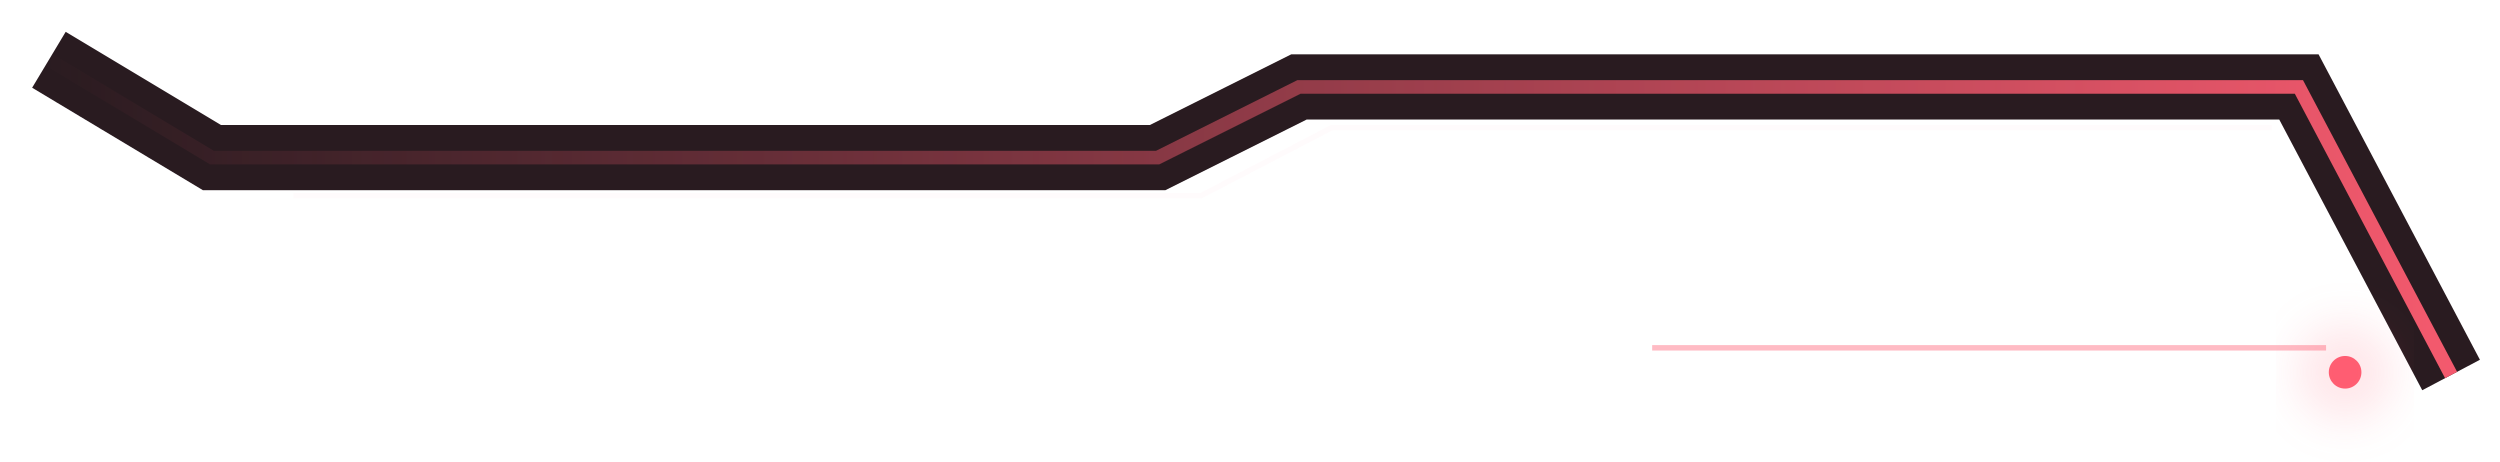
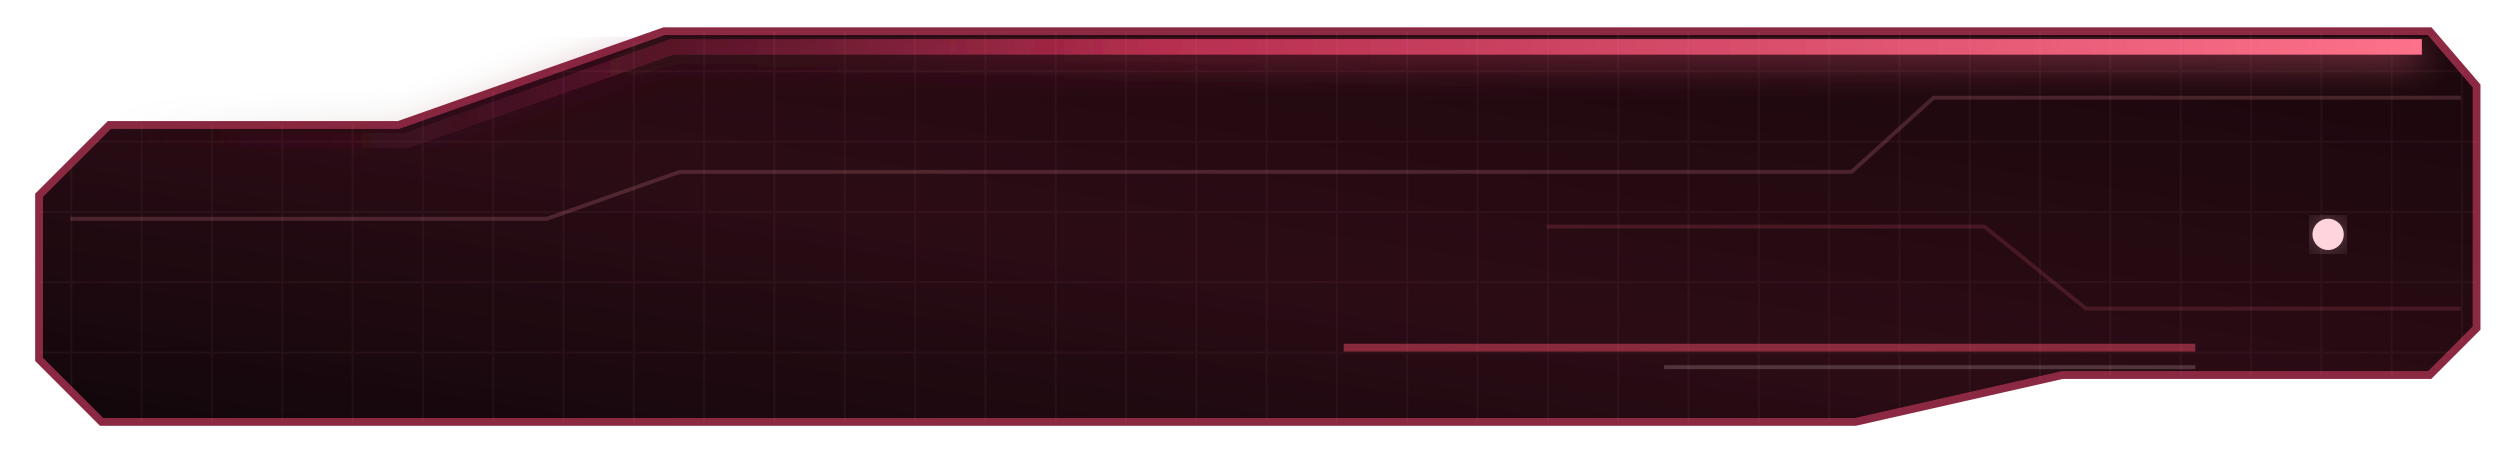
- <svg xmlns="http://www.w3.org/2000/svg" viewBox="0 0 920 170" fill="none">
+ <svg xmlns="http://www.w3.org/2000/svg" viewBox="0 0 640 120" fill="none">
  <defs>
-     <linearGradient id="a" x1="1" y1="0" x2="0" y2="0">
-       <stop stop-color="#FF5D72" stop-opacity=".95" />
-       <stop offset="1" stop-color="#FF5D72" stop-opacity="0" />
+     <linearGradient id="bg" x1="1" y1="0" x2="0" y2="1">
+       <stop stop-color="#1A070C" />
+       <stop offset=".55" stop-color="#2B0C15" />
+       <stop offset="1" stop-color="#12070B" />
    </linearGradient>
-     <filter id="g" x="-20%" y="-80%" width="140%" height="260%">
-       <feGaussianBlur stdDeviation="8" />
+     <linearGradient id="edge" x1="1" y1="0" x2="0" y2="0">
+       <stop stop-color="#FF728B" />
+       <stop offset=".55" stop-color="#B62E4F" />
+       <stop offset="1" stop-color="#32101B" stop-opacity="0" />
+     </linearGradient>
+     <filter id="glow">
+       <feGaussianBlur stdDeviation="5" result="b" />
+       <feMerge>
+         <feMergeNode in="b" />
+         <feMergeNode in="SourceGraphic" />
+       </feMerge>
    </filter>
+     <pattern id="grid" width="18" height="18" patternUnits="userSpaceOnUse">
+       <path d="M18 0H0V18" stroke="#FF94A8" stroke-opacity=".05" />
+     </pattern>
  </defs>
-   <path d="M902 138L846 32H478L426 58H78L18 22" stroke="#17080D" stroke-opacity=".92" stroke-width="24" />
-   <path d="M902 138L846 32H478L426 58H78L18 22" stroke="url(#a)" stroke-width="5" />
-   <path d="M836 47H490L442 72H108" stroke="#FFF0F3" stroke-opacity=".24" stroke-width="2" />
-   <path d="M856 128H608" stroke="#FF5D72" stroke-opacity=".42" stroke-width="2" />
-   <circle cx="863" cy="137" r="6" fill="#FF5D72" />
-   <circle cx="863" cy="137" r="18" fill="#FF5D72" opacity=".15" filter="url(#g)" />
+   <path d="M622 8H170L102 32H28L10 50V92L26 108H475L528 96H622L634 84V22L622 8Z" fill="url(#bg)" stroke="#8B2942" stroke-width="2" />
+   <path d="M620 12H172L104 36H30" stroke="url(#edge)" stroke-width="4" filter="url(#glow)" />
+   <path d="M630 25H495L474 44H174L140 56H18" stroke="#FF9EB0" stroke-opacity=".18" />
+   <path d="M630 79H534L508 58H396" stroke="#FF657F" stroke-opacity=".16" />
+   <path d="M622 8H170L102 32H28L10 50V92L26 108H475L528 96H622L634 84V22L622 8Z" fill="url(#grid)" />
+   <path d="M612 27V78" stroke="#FF6A86" stroke-width="5" filter="url(#glow)" />
+   <circle cx="596" cy="60" r="4" fill="#FFD4DC" filter="url(#glow)" />
+   <path d="M562 89H344" stroke="#FF516F" stroke-opacity=".45" stroke-width="2" />
+   <path d="M562 94H426" stroke="#FFF0F3" stroke-opacity=".18" />
</svg>
